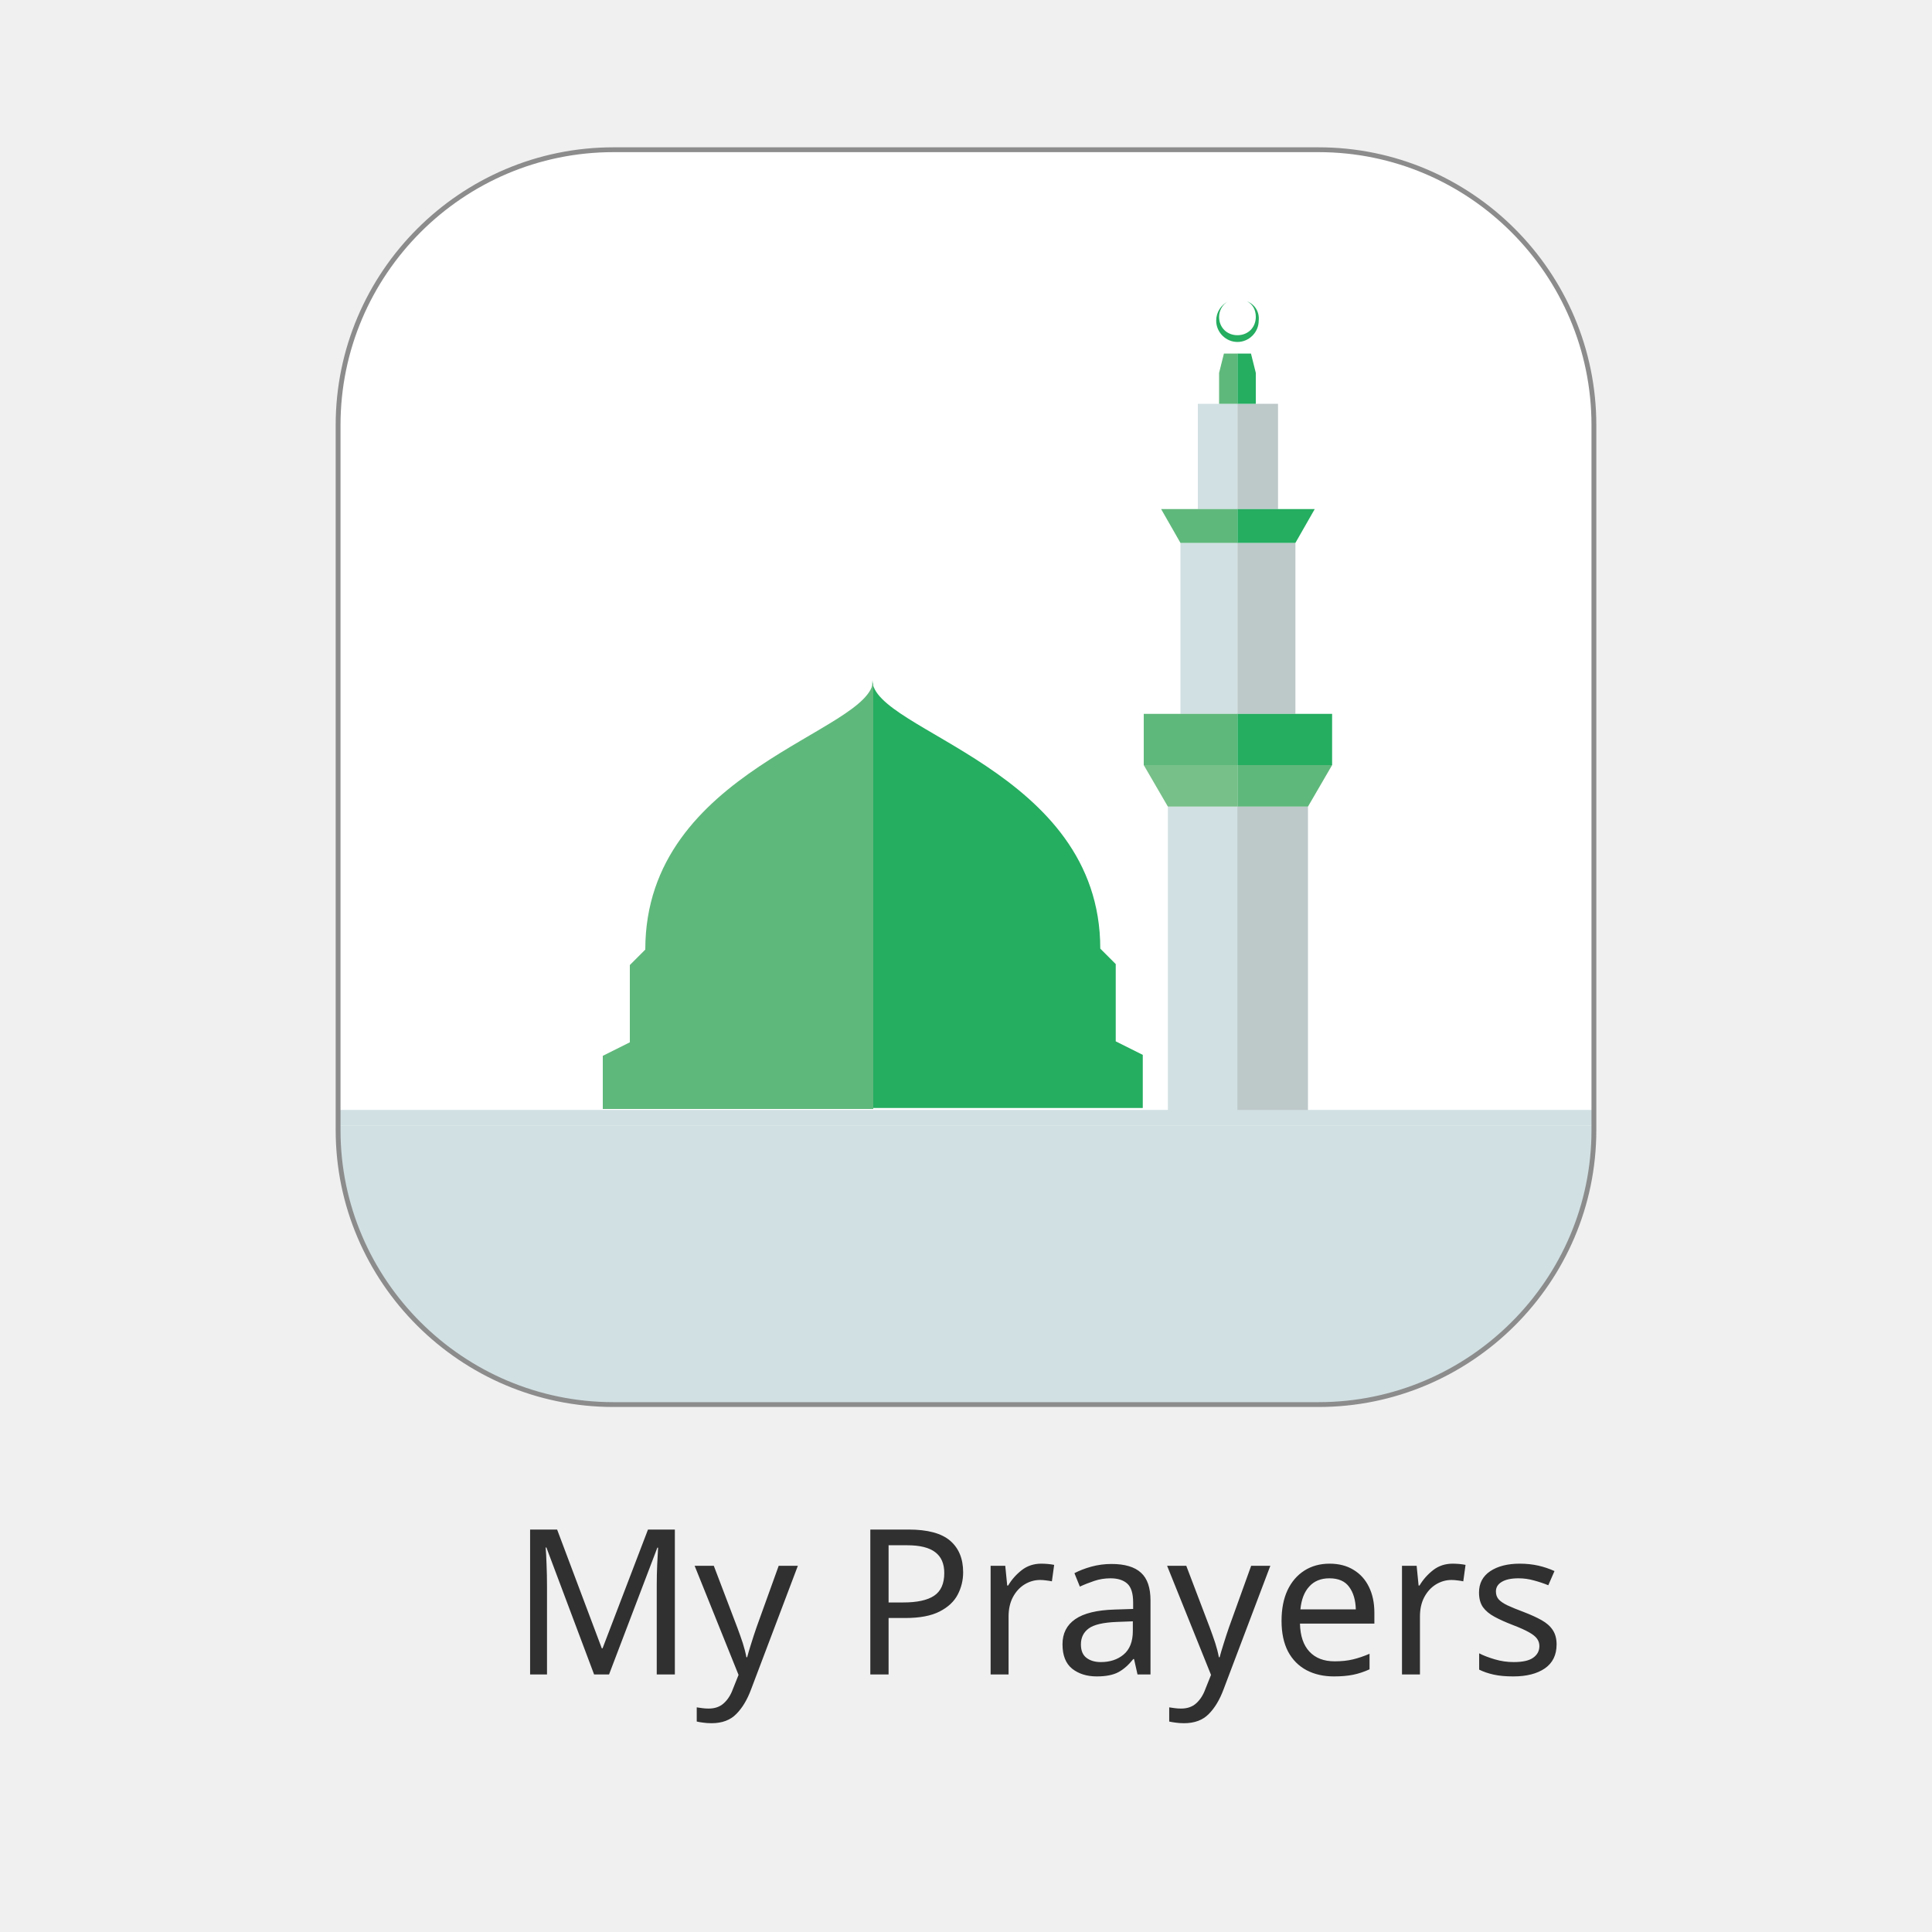
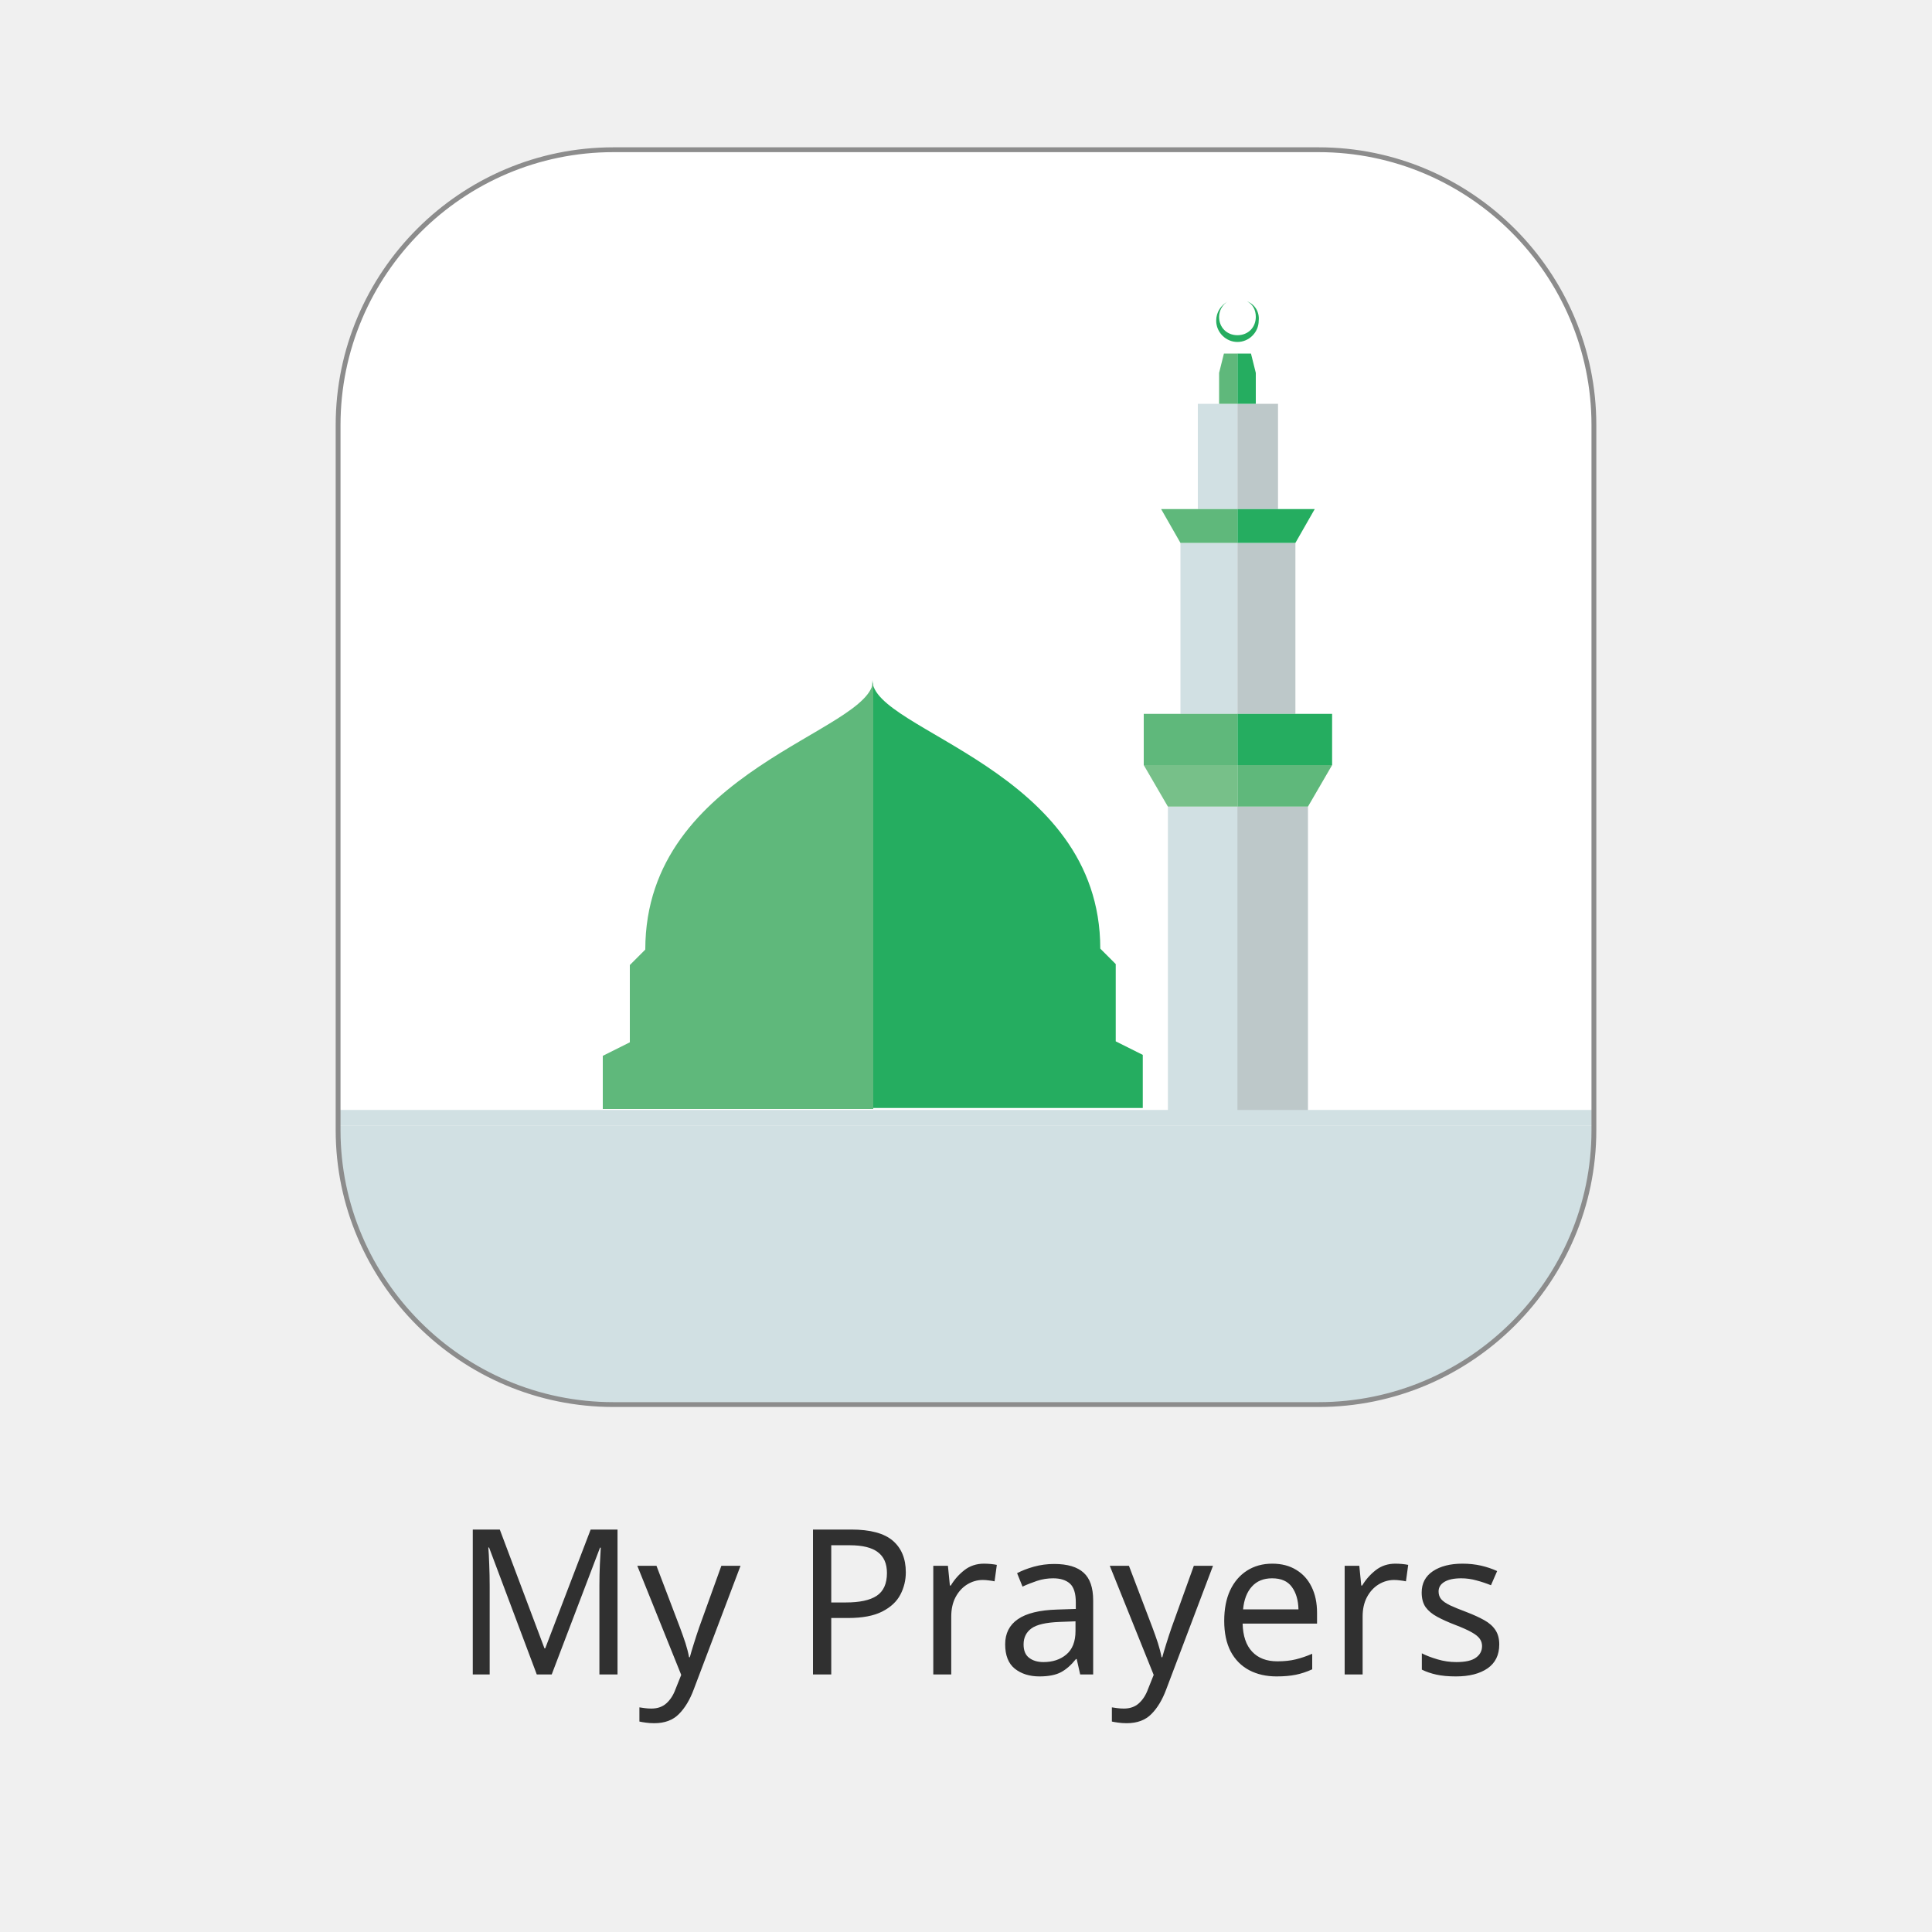
- <svg xmlns="http://www.w3.org/2000/svg" xmlns:xlink="http://www.w3.org/1999/xlink" version="1.1" x="0px" y="0px" viewBox="0 0 200 200" style="enable-background:new 0 0 200 200;" xml:space="preserve">
+ <svg xmlns="http://www.w3.org/2000/svg" xmlns:xlink="http://www.w3.org/1999/xlink" version="1.1" id="Layer_1" x="0px" y="0px" viewBox="0 0 200 200" style="enable-background:new 0 0 200 200;" xml:space="preserve">
  <style type="text/css">
- 	.st0{display:none;}
- 	.st1{fill:#1791FF;}
- 	.st2{display:inline;}
- 	.st3{opacity:0.5;}
- 	.st4{fill:none;stroke:#FFFFFF;stroke-linecap:square;stroke-miterlimit:10;}
- 	.st5{fill:none;stroke:#FFFFFF;stroke-miterlimit:10;}
- 	.st6{display:inline;opacity:0.5;fill:none;stroke:#FFFFFF;stroke-linecap:square;stroke-miterlimit:10;}
- 	.st7{clip-path:url(#SVGID_2_);fill:#FFFFFF;}
- 	.st8{clip-path:url(#SVGID_2_);fill:#25AD60;}
- 	.st9{clip-path:url(#SVGID_2_);fill:#5FB87B;}
- 	.st10{clip-path:url(#SVGID_2_);fill:#D1E0E3;}
- 	.st11{clip-path:url(#SVGID_2_);fill:#BDC8C9;}
- 	.st12{clip-path:url(#SVGID_2_);fill:#77C089;}
- 	.st13{fill:#303030;}
- 	.st14{font-family:'MyriadPro-Regular';}
- 	.st15{font-size:21px;}
+ 	.st0{clip-path:url(#SVGID_3_);fill:#FFFFFF;}
+ 	.st1{clip-path:url(#SVGID_5_);fill:#25AD60;}
+ 	.st2{clip-path:url(#SVGID_7_);fill:#5FB87B;}
+ 	.st3{clip-path:url(#SVGID_9_);fill:#25AD60;}
+ 	.st4{clip-path:url(#SVGID_11_);fill:#D1E0E3;}
+ 	.st5{clip-path:url(#SVGID_13_);fill:#BDC8C9;}
+ 	.st6{clip-path:url(#SVGID_15_);fill:#D1E0E3;}
+ 	.st7{clip-path:url(#SVGID_17_);fill:#BDC8C9;}
+ 	.st8{clip-path:url(#SVGID_19_);fill:#D1E0E3;}
+ 	.st9{clip-path:url(#SVGID_21_);fill:#BDC8C9;}
+ 	.st10{clip-path:url(#SVGID_23_);fill:#25AD60;}
+ 	.st11{clip-path:url(#SVGID_25_);fill:#5FB87B;}
+ 	.st12{clip-path:url(#SVGID_27_);fill:#5FB87B;}
+ 	.st13{clip-path:url(#SVGID_29_);fill:#77C089;}
+ 	.st14{clip-path:url(#SVGID_31_);fill:#25AD60;}
+ 	.st15{clip-path:url(#SVGID_33_);fill:#5FB87B;}
+ 	.st16{clip-path:url(#SVGID_35_);fill:#25AD60;}
+ 	.st17{clip-path:url(#SVGID_37_);fill:#5FB87B;}
+ 	.st18{clip-path:url(#SVGID_39_);fill:#D1E0E3;}
+ 	.st19{clip-path:url(#SVGID_41_);fill:#D1E0E3;}
+ 	.st20{fill:none;stroke:#8C8C8C;stroke-width:0.5;stroke-miterlimit:10;}
+ 	.st21{fill:#303030;}
+ 	.st22{font-family:'ArialMT';}
+ 	.st23{font-size:21px;}
</style>
-   <g id="Artwork_-_Edit_Me" class="st0">
-     <rect x="-1546" y="-297.5" class="st1" width="1024" height="1024" />
-   </g>
-   <g id="Grid" class="st0">
-     <g class="st2">
-       <g class="st3">
-         <g>
-           <line class="st4" x1="-522" y1="-297.5" x2="-1546" y2="726.5" />
-           <line class="st4" x1="-1546" y1="-297.5" x2="-522" y2="726.5" />
-           <line class="st4" x1="-588" y1="-297.5" x2="-588" y2="726.5" />
-           <line class="st4" x1="-840" y1="-297.5" x2="-840" y2="726.5" />
-           <line class="st4" x1="-1034" y1="-297.5" x2="-1034" y2="726.5" />
-           <line class="st4" x1="-1228" y1="-297.5" x2="-1228" y2="726.5" />
-           <line class="st4" x1="-1480" y1="-297.5" x2="-1480" y2="726.5" />
-           <line class="st4" x1="-1546" y1="-231.5" x2="-522" y2="-231.5" />
-           <line class="st4" x1="-1546" y1="20.5" x2="-522" y2="20.5" />
-           <line class="st4" x1="-1546" y1="214.5" x2="-522" y2="214.5" />
-           <line class="st4" x1="-1546" y1="408.5" x2="-522" y2="408.5" />
-           <line class="st4" x1="-1546" y1="660.5" x2="-522" y2="660.5" />
-           <circle class="st5" cx="-1034" cy="214.5" r="194" />
-           <circle class="st5" cx="-1034" cy="214.5" r="274" />
-           <circle class="st5" cx="-1034" cy="214.5" r="446" />
-         </g>
-       </g>
-     </g>
-     <path class="st6" d="M-747,726.5h-574c-124.3,0-225-100.7-225-225v-574c0-124.3,100.7-225,225-225h574c124.3,0,225,100.7,225,225   v574C-522,625.8-622.7,726.5-747,726.5z" />
-   </g>
-   <g id="Guides" class="st0">
- </g>
  <g id="Mask">
    <g>
      <g>
-         <defs>
-           <path id="SVGID_1_" d="M136.5,145.4h-73C47.8,145.4,35,132.6,35,117v-73c0-15.7,12.8-28.5,28.5-28.5h73      c15.7,0,28.5,12.8,28.5,28.5v73C165,132.6,152.2,145.4,136.5,145.4z" />
-         </defs>
-         <clipPath id="SVGID_2_">
-           <use xlink:href="#SVGID_1_" style="overflow:visible;" />
-         </clipPath>
-         <rect x="35" y="15.4" class="st7" width="130" height="130" />
-         <path class="st8" d="M115.5,107.8v-8l-1.6-1.6c0-18.6-23.6-22.5-23.6-27.8v44.3h28v-5.5L115.5,107.8z" />
-         <path class="st9" d="M66.8,98.3l-1.6,1.6v8l-2.8,1.4v5.5h28V70.4C90.3,75.8,66.8,79.6,66.8,98.3z" />
-         <path class="st8" d="M129.1,31.2c0.6,0.3,0.9,0.9,0.9,1.6c0,1.1-0.8,1.9-1.9,1.9c-1.1,0-1.9-0.8-1.9-1.9c0-0.7,0.4-1.3,0.9-1.6     c-0.7,0.4-1.2,1.1-1.2,2c0,1.2,1,2.2,2.2,2.2c1.2,0,2.2-1,2.2-2.2C130.4,32.3,129.9,31.5,129.1,31.2z" />
-         <rect x="120.9" y="83.5" class="st10" width="7.3" height="31.7" />
-         <rect x="128.1" y="83.5" class="st11" width="7.3" height="31.7" />
-         <polygon class="st10" points="128.1,56.2 122.2,56.2 122.2,56.2 122.2,73.9 128.1,73.9    " />
-         <polygon class="st11" points="128.1,73.9 134.1,73.9 134.1,56.2 134.1,56.2 128.1,56.2    " />
-         <polygon class="st10" points="128.1,41.8 126.2,41.8 124,41.8 124,52.7 128.1,52.7    " />
-         <polygon class="st11" points="128.1,52.7 132.3,52.7 132.3,41.8 130,41.8 128.1,41.8    " />
-         <polygon class="st8" points="134.1,73.9 128.1,73.9 128.1,79.2 137.9,79.2 137.9,73.9    " />
-         <polygon class="st9" points="128.1,73.9 122.2,73.9 118.4,73.9 118.4,79.2 128.1,79.2    " />
-         <polygon class="st9" points="128.1,83.5 135.4,83.5 137.9,79.2 128.1,79.2    " />
-         <polygon class="st12" points="128.1,79.2 118.4,79.2 120.9,83.5 128.1,83.5    " />
-         <polygon class="st8" points="128.1,56.2 134.1,56.2 136.1,52.7 132.3,52.7 128.1,52.7    " />
-         <polygon class="st9" points="128.1,52.7 124,52.7 120.2,52.7 122.2,56.2 128.1,56.2    " />
-         <polygon class="st8" points="130,41.8 130,38.6 129.5,36.6 128.1,36.6 128.1,41.8    " />
-         <polygon class="st9" points="128.1,36.6 126.7,36.6 126.2,38.6 126.2,41.8 128.1,41.8    " />
-         <rect x="35" y="114.9" class="st10" width="130" height="1.6" />
-         <rect x="35" y="116.5" class="st10" width="130" height="29" />
-         <use xlink:href="#SVGID_1_" style="overflow:visible;fill:none;stroke:#8C8C8C;stroke-width:0.5;stroke-miterlimit:10;" />
+         <g>
+           <g>
+             <defs>
+               <path id="SVGID_2_" d="M136.5,145.4h-73C47.8,145.4,35,132.6,35,117V44c0-15.7,12.8-28.5,28.5-28.5h73        c15.7,0,28.5,12.8,28.5,28.5v73C165,132.6,152.2,145.4,136.5,145.4z" />
+             </defs>
+             <clipPath id="SVGID_3_">
+               <use xlink:href="#SVGID_2_" style="overflow:visible;" />
+             </clipPath>
+             <rect x="35" y="15.4" class="st0" width="130" height="130" />
+           </g>
+         </g>
+         <g>
+           <g>
+             <defs>
+               <path id="SVGID_4_" d="M136.5,145.4h-73C47.8,145.4,35,132.6,35,117V44c0-15.7,12.8-28.5,28.5-28.5h73        c15.7,0,28.5,12.8,28.5,28.5v73C165,132.6,152.2,145.4,136.5,145.4z" />
+             </defs>
+             <clipPath id="SVGID_5_">
+               <use xlink:href="#SVGID_4_" style="overflow:visible;" />
+             </clipPath>
+             <path class="st1" d="M115.5,107.8v-8l-1.6-1.6c0-18.6-23.6-22.5-23.6-27.8v44.3h28v-5.5L115.5,107.8z" />
+           </g>
+         </g>
+         <g>
+           <g>
+             <defs>
+               <path id="SVGID_6_" d="M136.5,145.4h-73C47.8,145.4,35,132.6,35,117V44c0-15.7,12.8-28.5,28.5-28.5h73        c15.7,0,28.5,12.8,28.5,28.5v73C165,132.6,152.2,145.4,136.5,145.4z" />
+             </defs>
+             <clipPath id="SVGID_7_">
+               <use xlink:href="#SVGID_6_" style="overflow:visible;" />
+             </clipPath>
+             <path class="st2" d="M66.8,98.3l-1.6,1.6v8l-2.8,1.4v5.5h28V70.4C90.3,75.8,66.8,79.6,66.8,98.3z" />
+           </g>
+         </g>
+         <g>
+           <g>
+             <defs>
+               <path id="SVGID_8_" d="M136.5,145.4h-73C47.8,145.4,35,132.6,35,117V44c0-15.7,12.8-28.5,28.5-28.5h73        c15.7,0,28.5,12.8,28.5,28.5v73C165,132.6,152.2,145.4,136.5,145.4z" />
+             </defs>
+             <clipPath id="SVGID_9_">
+               <use xlink:href="#SVGID_8_" style="overflow:visible;" />
+             </clipPath>
+             <path class="st3" d="M129.1,31.2c0.6,0.3,0.9,0.9,0.9,1.6c0,1.1-0.8,1.9-1.9,1.9c-1.1,0-1.9-0.8-1.9-1.9c0-0.7,0.4-1.3,0.9-1.6       c-0.7,0.4-1.2,1.1-1.2,2c0,1.2,1,2.2,2.2,2.2s2.2-1,2.2-2.2C130.4,32.3,129.9,31.5,129.1,31.2z" />
+           </g>
+         </g>
+         <g>
+           <g>
+             <defs>
+               <path id="SVGID_10_" d="M136.5,145.4h-73C47.8,145.4,35,132.6,35,117V44c0-15.7,12.8-28.5,28.5-28.5h73        c15.7,0,28.5,12.8,28.5,28.5v73C165,132.6,152.2,145.4,136.5,145.4z" />
+             </defs>
+             <clipPath id="SVGID_11_">
+               <use xlink:href="#SVGID_10_" style="overflow:visible;" />
+             </clipPath>
+             <rect x="120.9" y="83.5" class="st4" width="7.3" height="31.7" />
+           </g>
+         </g>
+         <g>
+           <g>
+             <defs>
+               <path id="SVGID_12_" d="M136.5,145.4h-73C47.8,145.4,35,132.6,35,117V44c0-15.7,12.8-28.5,28.5-28.5h73        c15.7,0,28.5,12.8,28.5,28.5v73C165,132.6,152.2,145.4,136.5,145.4z" />
+             </defs>
+             <clipPath id="SVGID_13_">
+               <use xlink:href="#SVGID_12_" style="overflow:visible;" />
+             </clipPath>
+             <rect x="128.1" y="83.5" class="st5" width="7.3" height="31.7" />
+           </g>
+         </g>
+         <g>
+           <g>
+             <defs>
+               <path id="SVGID_14_" d="M136.5,145.4h-73C47.8,145.4,35,132.6,35,117V44c0-15.7,12.8-28.5,28.5-28.5h73        c15.7,0,28.5,12.8,28.5,28.5v73C165,132.6,152.2,145.4,136.5,145.4z" />
+             </defs>
+             <clipPath id="SVGID_15_">
+               <use xlink:href="#SVGID_14_" style="overflow:visible;" />
+             </clipPath>
+             <polygon class="st6" points="128.1,56.2 122.2,56.2 122.2,56.2 122.2,73.9 128.1,73.9      " />
+           </g>
+         </g>
+         <g>
+           <g>
+             <defs>
+               <path id="SVGID_16_" d="M136.5,145.4h-73C47.8,145.4,35,132.6,35,117V44c0-15.7,12.8-28.5,28.5-28.5h73        c15.7,0,28.5,12.8,28.5,28.5v73C165,132.6,152.2,145.4,136.5,145.4z" />
+             </defs>
+             <clipPath id="SVGID_17_">
+               <use xlink:href="#SVGID_16_" style="overflow:visible;" />
+             </clipPath>
+             <polygon class="st7" points="128.1,73.9 134.1,73.9 134.1,56.2 134.1,56.2 128.1,56.2      " />
+           </g>
+         </g>
+         <g>
+           <g>
+             <defs>
+               <path id="SVGID_18_" d="M136.5,145.4h-73C47.8,145.4,35,132.6,35,117V44c0-15.7,12.8-28.5,28.5-28.5h73        c15.7,0,28.5,12.8,28.5,28.5v73C165,132.6,152.2,145.4,136.5,145.4z" />
+             </defs>
+             <clipPath id="SVGID_19_">
+               <use xlink:href="#SVGID_18_" style="overflow:visible;" />
+             </clipPath>
+             <polygon class="st8" points="128.1,41.8 126.2,41.8 124,41.8 124,52.7 128.1,52.7      " />
+           </g>
+         </g>
+         <g>
+           <g>
+             <defs>
+               <path id="SVGID_20_" d="M136.5,145.4h-73C47.8,145.4,35,132.6,35,117V44c0-15.7,12.8-28.5,28.5-28.5h73        c15.7,0,28.5,12.8,28.5,28.5v73C165,132.6,152.2,145.4,136.5,145.4z" />
+             </defs>
+             <clipPath id="SVGID_21_">
+               <use xlink:href="#SVGID_20_" style="overflow:visible;" />
+             </clipPath>
+             <polygon class="st9" points="128.1,52.7 132.3,52.7 132.3,41.8 130,41.8 128.1,41.8      " />
+           </g>
+         </g>
+         <g>
+           <g>
+             <defs>
+               <path id="SVGID_22_" d="M136.5,145.4h-73C47.8,145.4,35,132.6,35,117V44c0-15.7,12.8-28.5,28.5-28.5h73        c15.7,0,28.5,12.8,28.5,28.5v73C165,132.6,152.2,145.4,136.5,145.4z" />
+             </defs>
+             <clipPath id="SVGID_23_">
+               <use xlink:href="#SVGID_22_" style="overflow:visible;" />
+             </clipPath>
+             <polygon class="st10" points="134.1,73.9 128.1,73.9 128.1,79.2 137.9,79.2 137.9,73.9      " />
+           </g>
+         </g>
+         <g>
+           <g>
+             <defs>
+               <path id="SVGID_24_" d="M136.5,145.4h-73C47.8,145.4,35,132.6,35,117V44c0-15.7,12.8-28.5,28.5-28.5h73        c15.7,0,28.5,12.8,28.5,28.5v73C165,132.6,152.2,145.4,136.5,145.4z" />
+             </defs>
+             <clipPath id="SVGID_25_">
+               <use xlink:href="#SVGID_24_" style="overflow:visible;" />
+             </clipPath>
+             <polygon class="st11" points="128.1,73.9 122.2,73.9 118.4,73.9 118.4,79.2 128.1,79.2      " />
+           </g>
+         </g>
+         <g>
+           <g>
+             <defs>
+               <path id="SVGID_26_" d="M136.5,145.4h-73C47.8,145.4,35,132.6,35,117V44c0-15.7,12.8-28.5,28.5-28.5h73        c15.7,0,28.5,12.8,28.5,28.5v73C165,132.6,152.2,145.4,136.5,145.4z" />
+             </defs>
+             <clipPath id="SVGID_27_">
+               <use xlink:href="#SVGID_26_" style="overflow:visible;" />
+             </clipPath>
+             <polygon class="st12" points="128.1,83.5 135.4,83.5 137.9,79.2 128.1,79.2      " />
+           </g>
+         </g>
+         <g>
+           <g>
+             <defs>
+               <path id="SVGID_28_" d="M136.5,145.4h-73C47.8,145.4,35,132.6,35,117V44c0-15.7,12.8-28.5,28.5-28.5h73        c15.7,0,28.5,12.8,28.5,28.5v73C165,132.6,152.2,145.4,136.5,145.4z" />
+             </defs>
+             <clipPath id="SVGID_29_">
+               <use xlink:href="#SVGID_28_" style="overflow:visible;" />
+             </clipPath>
+             <polygon class="st13" points="128.1,79.2 118.4,79.2 120.9,83.5 128.1,83.5      " />
+           </g>
+         </g>
+         <g>
+           <g>
+             <defs>
+               <path id="SVGID_30_" d="M136.5,145.4h-73C47.8,145.4,35,132.6,35,117V44c0-15.7,12.8-28.5,28.5-28.5h73        c15.7,0,28.5,12.8,28.5,28.5v73C165,132.6,152.2,145.4,136.5,145.4z" />
+             </defs>
+             <clipPath id="SVGID_31_">
+               <use xlink:href="#SVGID_30_" style="overflow:visible;" />
+             </clipPath>
+             <polygon class="st14" points="128.1,56.2 134.1,56.2 136.1,52.7 132.3,52.7 128.1,52.7      " />
+           </g>
+         </g>
+         <g>
+           <g>
+             <defs>
+               <path id="SVGID_32_" d="M136.5,145.4h-73C47.8,145.4,35,132.6,35,117V44c0-15.7,12.8-28.5,28.5-28.5h73        c15.7,0,28.5,12.8,28.5,28.5v73C165,132.6,152.2,145.4,136.5,145.4z" />
+             </defs>
+             <clipPath id="SVGID_33_">
+               <use xlink:href="#SVGID_32_" style="overflow:visible;" />
+             </clipPath>
+             <polygon class="st15" points="128.1,52.7 124,52.7 120.2,52.7 122.2,56.2 128.1,56.2      " />
+           </g>
+         </g>
+         <g>
+           <g>
+             <defs>
+               <path id="SVGID_34_" d="M136.5,145.4h-73C47.8,145.4,35,132.6,35,117V44c0-15.7,12.8-28.5,28.5-28.5h73        c15.7,0,28.5,12.8,28.5,28.5v73C165,132.6,152.2,145.4,136.5,145.4z" />
+             </defs>
+             <clipPath id="SVGID_35_">
+               <use xlink:href="#SVGID_34_" style="overflow:visible;" />
+             </clipPath>
+             <polygon class="st16" points="130,41.8 130,38.6 129.5,36.6 128.1,36.6 128.1,41.8      " />
+           </g>
+         </g>
+         <g>
+           <g>
+             <defs>
+               <path id="SVGID_36_" d="M136.5,145.4h-73C47.8,145.4,35,132.6,35,117V44c0-15.7,12.8-28.5,28.5-28.5h73        c15.7,0,28.5,12.8,28.5,28.5v73C165,132.6,152.2,145.4,136.5,145.4z" />
+             </defs>
+             <clipPath id="SVGID_37_">
+               <use xlink:href="#SVGID_36_" style="overflow:visible;" />
+             </clipPath>
+             <polygon class="st17" points="128.1,36.6 126.7,36.6 126.2,38.6 126.2,41.8 128.1,41.8      " />
+           </g>
+         </g>
+         <g>
+           <g>
+             <defs>
+               <path id="SVGID_38_" d="M136.5,145.4h-73C47.8,145.4,35,132.6,35,117V44c0-15.7,12.8-28.5,28.5-28.5h73        c15.7,0,28.5,12.8,28.5,28.5v73C165,132.6,152.2,145.4,136.5,145.4z" />
+             </defs>
+             <clipPath id="SVGID_39_">
+               <use xlink:href="#SVGID_38_" style="overflow:visible;" />
+             </clipPath>
+             <rect x="35" y="114.9" class="st18" width="130" height="1.6" />
+           </g>
+         </g>
+         <g>
+           <g>
+             <defs>
+               <path id="SVGID_40_" d="M136.5,145.4h-73C47.8,145.4,35,132.6,35,117V44c0-15.7,12.8-28.5,28.5-28.5h73        c15.7,0,28.5,12.8,28.5,28.5v73C165,132.6,152.2,145.4,136.5,145.4z" />
+             </defs>
+             <clipPath id="SVGID_41_">
+               <use xlink:href="#SVGID_40_" style="overflow:visible;" />
+             </clipPath>
+             <rect x="35" y="116.5" class="st19" width="130" height="29" />
+           </g>
+         </g>
+         <g>
+           <path id="SVGID_1_" class="st20" d="M136.5,145.4h-73C47.8,145.4,35,132.6,35,117V44c0-15.7,12.8-28.5,28.5-28.5h73      c15.7,0,28.5,12.8,28.5,28.5v73C165,132.6,152.2,145.4,136.5,145.4z" />
+         </g>
      </g>
    </g>
-     <text transform="matrix(1 0 0 1 52.845 173.339)" class="st13 st14 st15">My Prayers</text>
  </g>
+   <text transform="matrix(1 0 0 1 46.9102 173.339)" class="st21 st22 st23">My Prayers</text>
</svg>
